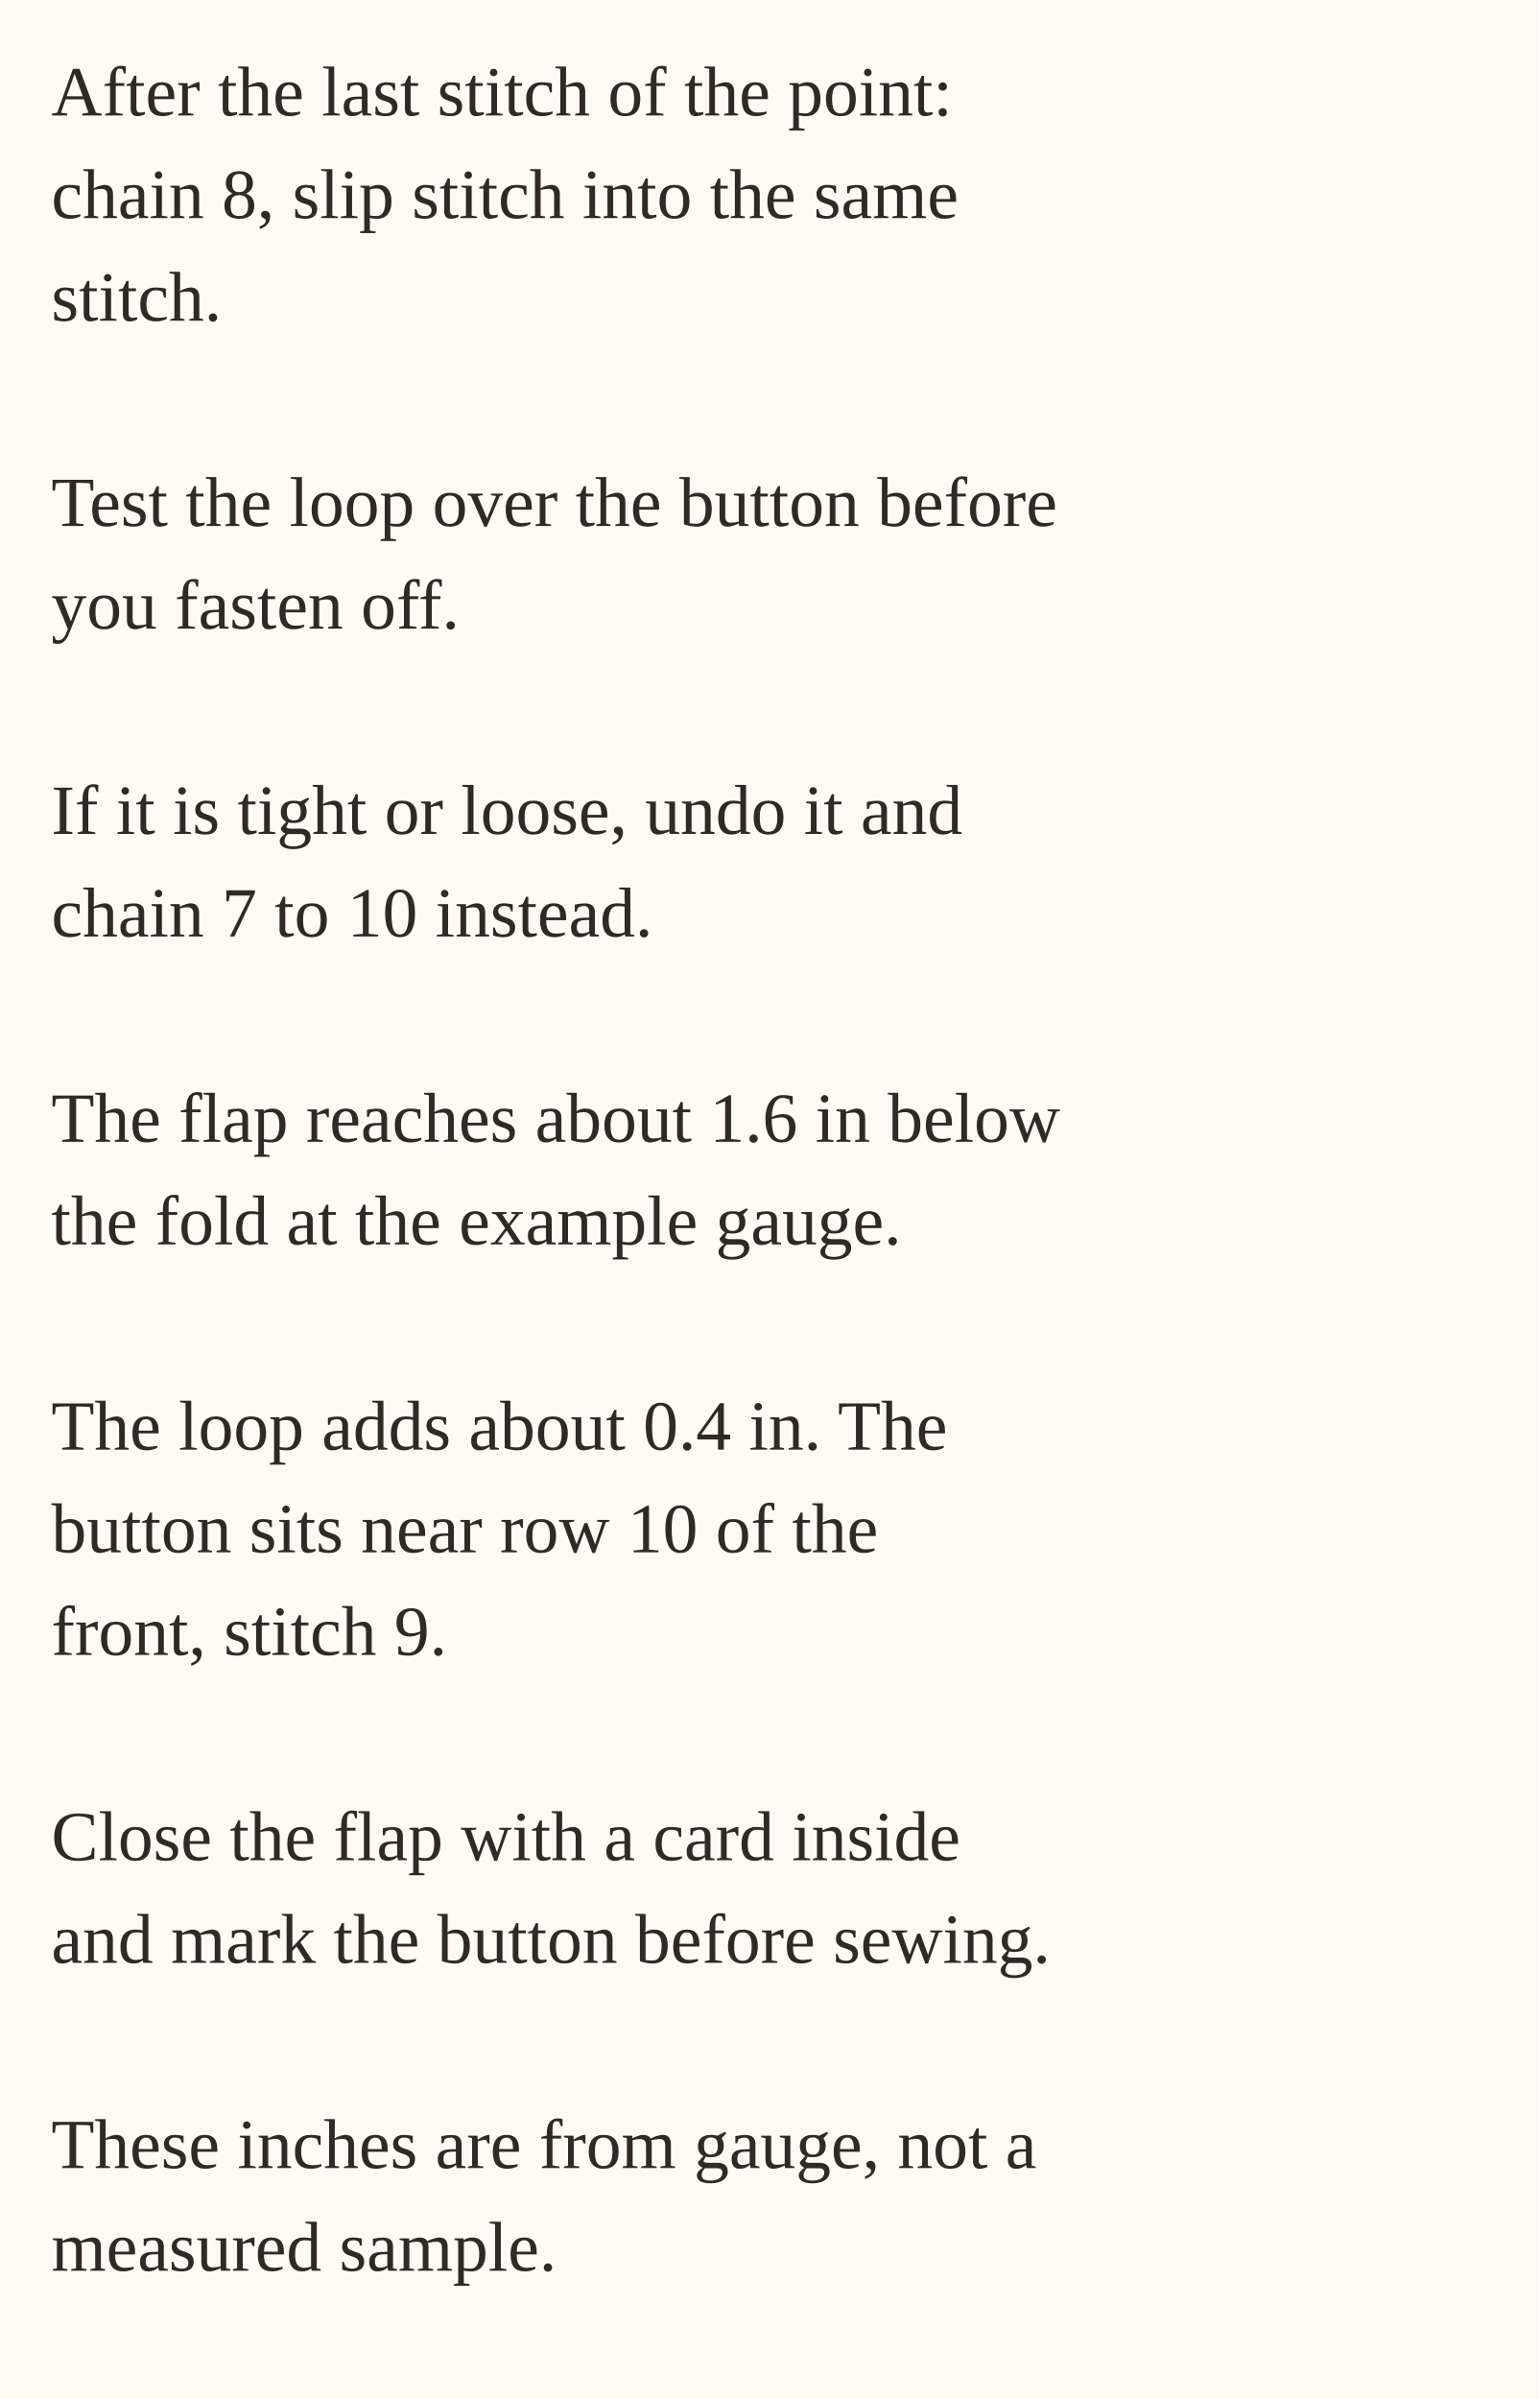
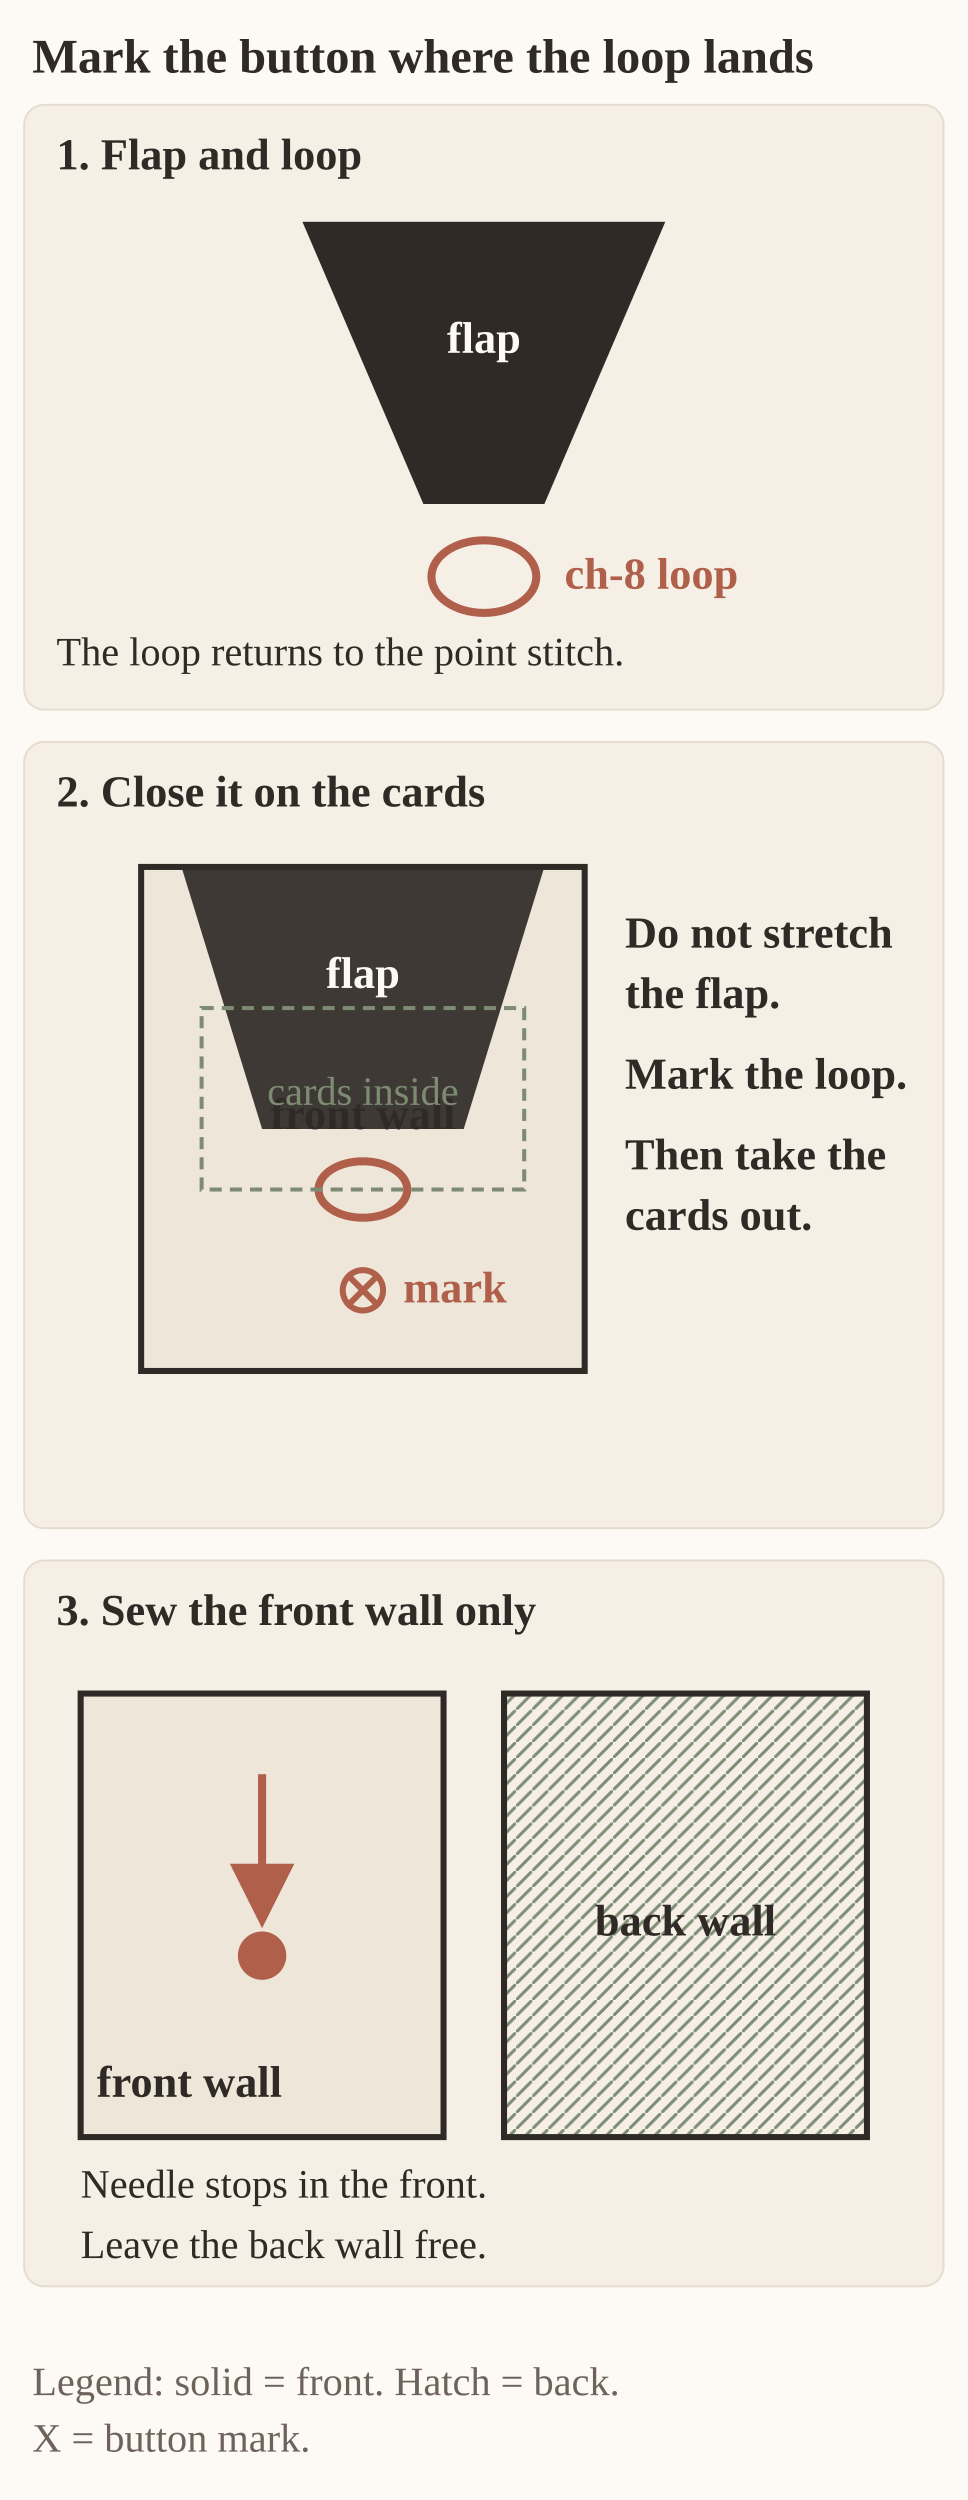
- <svg xmlns="http://www.w3.org/2000/svg" viewBox="0 0 480 748" role="img">
-   <rect width="480" height="748" fill="#fdfaf6" />
-   <g font-family="Georgia, Times New Roman, serif">
-     <text x="16" y="36" font-size="22" fill="#2f2a26">After the last stitch of the point:</text>
-     <text x="16" y="68" font-size="22" fill="#2f2a26">chain 8, slip stitch into the same</text>
-     <text x="16" y="100" font-size="22" fill="#2f2a26">stitch.</text>
-     <text x="16" y="164" font-size="22" fill="#2f2a26">Test the loop over the button before</text>
-     <text x="16" y="196" font-size="22" fill="#2f2a26">you fasten off.</text>
-     <text x="16" y="260" font-size="22" fill="#2f2a26">If it is tight or loose, undo it and</text>
-     <text x="16" y="292" font-size="22" fill="#2f2a26">chain 7 to 10 instead.</text>
-     <text x="16" y="356" font-size="22" fill="#2f2a26">The flap reaches about 1.6 in below</text>
-     <text x="16" y="388" font-size="22" fill="#2f2a26">the fold at the example gauge.</text>
-     <text x="16" y="452" font-size="22" fill="#2f2a26">The loop adds about 0.4 in. The</text>
-     <text x="16" y="484" font-size="22" fill="#2f2a26">button sits near row 10 of the</text>
-     <text x="16" y="516" font-size="22" fill="#2f2a26">front, stitch 9.</text>
-     <text x="16" y="580" font-size="22" fill="#2f2a26">Close the flap with a card inside</text>
-     <text x="16" y="612" font-size="22" fill="#2f2a26">and mark the button before sewing.</text>
-     <text x="16" y="676" font-size="22" fill="#2f2a26">These inches are from gauge, not a</text>
-     <text x="16" y="708" font-size="22" fill="#2f2a26">measured sample.</text>
-   </g>
+ <svg xmlns="http://www.w3.org/2000/svg" viewBox="0 0 480 1240" role="img">
+   <rect width="480" height="1240" fill="#fdfaf6" />
+   <style>text{font-family:Georgia,"Times New Roman",serif}</style>
+   <defs>
+     <marker id="ah" viewBox="0 0 10 10" refX="8" refY="5" markerWidth="8" markerHeight="8" orient="auto-start-reverse">
+       <path d="M0 0L10 5L0 10z" fill="#b0604a" />
+     </marker>
+     <pattern id="hatch" width="8" height="8" patternUnits="userSpaceOnUse">
+       <path d="M0 8L8 0" stroke="#7d8b72" stroke-width="1.5" />
+     </pattern>
+   </defs>
+   <text x="16" y="36" font-size="24" fill="#2f2a26" text-anchor="start" font-weight="bold">Mark the button where the loop lands</text>
+   <rect x="12" y="52" width="456" height="300" rx="10" fill="#f6efe6" stroke="#e6ddd1" />
+   <text x="28" y="84" font-size="22" fill="#2f2a26" text-anchor="start" font-weight="bold">1. Flap and loop</text>
+   <polygon points="150,110 330,110 270,250 210,250" fill="#2f2a26" />
+   <text x="240" y="175" font-size="22" fill="#fdfaf6" text-anchor="middle" font-weight="bold">flap</text>
+   <ellipse cx="240" cy="286" rx="26" ry="18" fill="none" stroke="#b0604a" stroke-width="4" />
+   <text x="280" y="292" font-size="22" fill="#b0604a" text-anchor="start" font-weight="bold">ch-8 loop</text>
+   <text x="28" y="330" font-size="20" fill="#2f2a26" text-anchor="start">The loop returns to the point stitch.</text>
+   <rect x="12" y="368" width="456" height="390" rx="10" fill="#f6efe6" stroke="#e6ddd1" />
+   <text x="28" y="400" font-size="22" fill="#2f2a26" text-anchor="start" font-weight="bold">2. Close it on the cards</text>
+   <rect x="70" y="430" width="220" height="250" fill="#efe6da" stroke="#2f2a26" stroke-width="3" />
+   <text x="180" y="560" font-size="22" fill="#2f2a26" text-anchor="middle" font-weight="bold">front wall</text>
+   <polygon points="90,430 270,430 230,560 130,560" fill="#2f2a26" opacity="0.92" />
+   <text x="180" y="490" font-size="22" fill="#fdfaf6" text-anchor="middle" font-weight="bold">flap</text>
+   <ellipse cx="180" cy="590" rx="22" ry="14" fill="none" stroke="#b0604a" stroke-width="4" />
+   <circle cx="180" cy="640" r="10" fill="none" stroke="#b0604a" stroke-width="3" />
+   <line x1="172" y1="632" x2="188" y2="648" stroke="#b0604a" stroke-width="3" />
+   <line x1="188" y1="632" x2="172" y2="648" stroke="#b0604a" stroke-width="3" />
+   <text x="200" y="646" font-size="22" fill="#b0604a" text-anchor="start" font-weight="bold">mark</text>
+   <rect x="100" y="500" width="160" height="90" fill="none" stroke="#7d8b72" stroke-width="2" stroke-dasharray="6 4" />
+   <text x="180" y="548" font-size="20" fill="#7d8b72" text-anchor="middle">cards inside</text>
+   <text x="310" y="470" font-size="22" fill="#2f2a26" text-anchor="start" font-weight="bold">Do not stretch</text>
+   <text x="310" y="500" font-size="22" fill="#2f2a26" text-anchor="start" font-weight="bold">the flap.</text>
+   <text x="310" y="540" font-size="22" fill="#2f2a26" text-anchor="start" font-weight="bold">Mark the loop.</text>
+   <text x="310" y="580" font-size="22" fill="#2f2a26" text-anchor="start" font-weight="bold">Then take the</text>
+   <text x="310" y="610" font-size="22" fill="#2f2a26" text-anchor="start" font-weight="bold">cards out.</text>
+   <rect x="12" y="774" width="456" height="360" rx="10" fill="#f6efe6" stroke="#e6ddd1" />
+   <text x="28" y="806" font-size="22" fill="#2f2a26" text-anchor="start" font-weight="bold">3. Sew the front wall only</text>
+   <rect x="40" y="840" width="180" height="220" fill="#efe6da" stroke="#2f2a26" stroke-width="3" />
+   <text x="48" y="1040" font-size="22" fill="#2f2a26" text-anchor="start" font-weight="bold">front wall</text>
+   <rect x="250" y="840" width="180" height="220" fill="url(#hatch)" stroke="#2f2a26" stroke-width="3" />
+   <text x="340" y="960" font-size="22" fill="#2f2a26" text-anchor="middle" font-weight="bold">back wall</text>
+   <path d="M130 880 v70" stroke="#b0604a" stroke-width="4" marker-end="url(#ah)" />
+   <circle cx="130" cy="970" r="12" fill="#b0604a" />
+   <text x="40" y="1090" font-size="20" fill="#2f2a26" text-anchor="start">Needle stops in the front.</text>
+   <text x="40" y="1120" font-size="20" fill="#2f2a26" text-anchor="start">Leave the back wall free.</text>
+   <text x="16" y="1188" font-size="20" fill="#6d635a" text-anchor="start">Legend: solid = front. Hatch = back.</text>
+   <text x="16" y="1216" font-size="20" fill="#6d635a" text-anchor="start">X = button mark.</text>
</svg>
